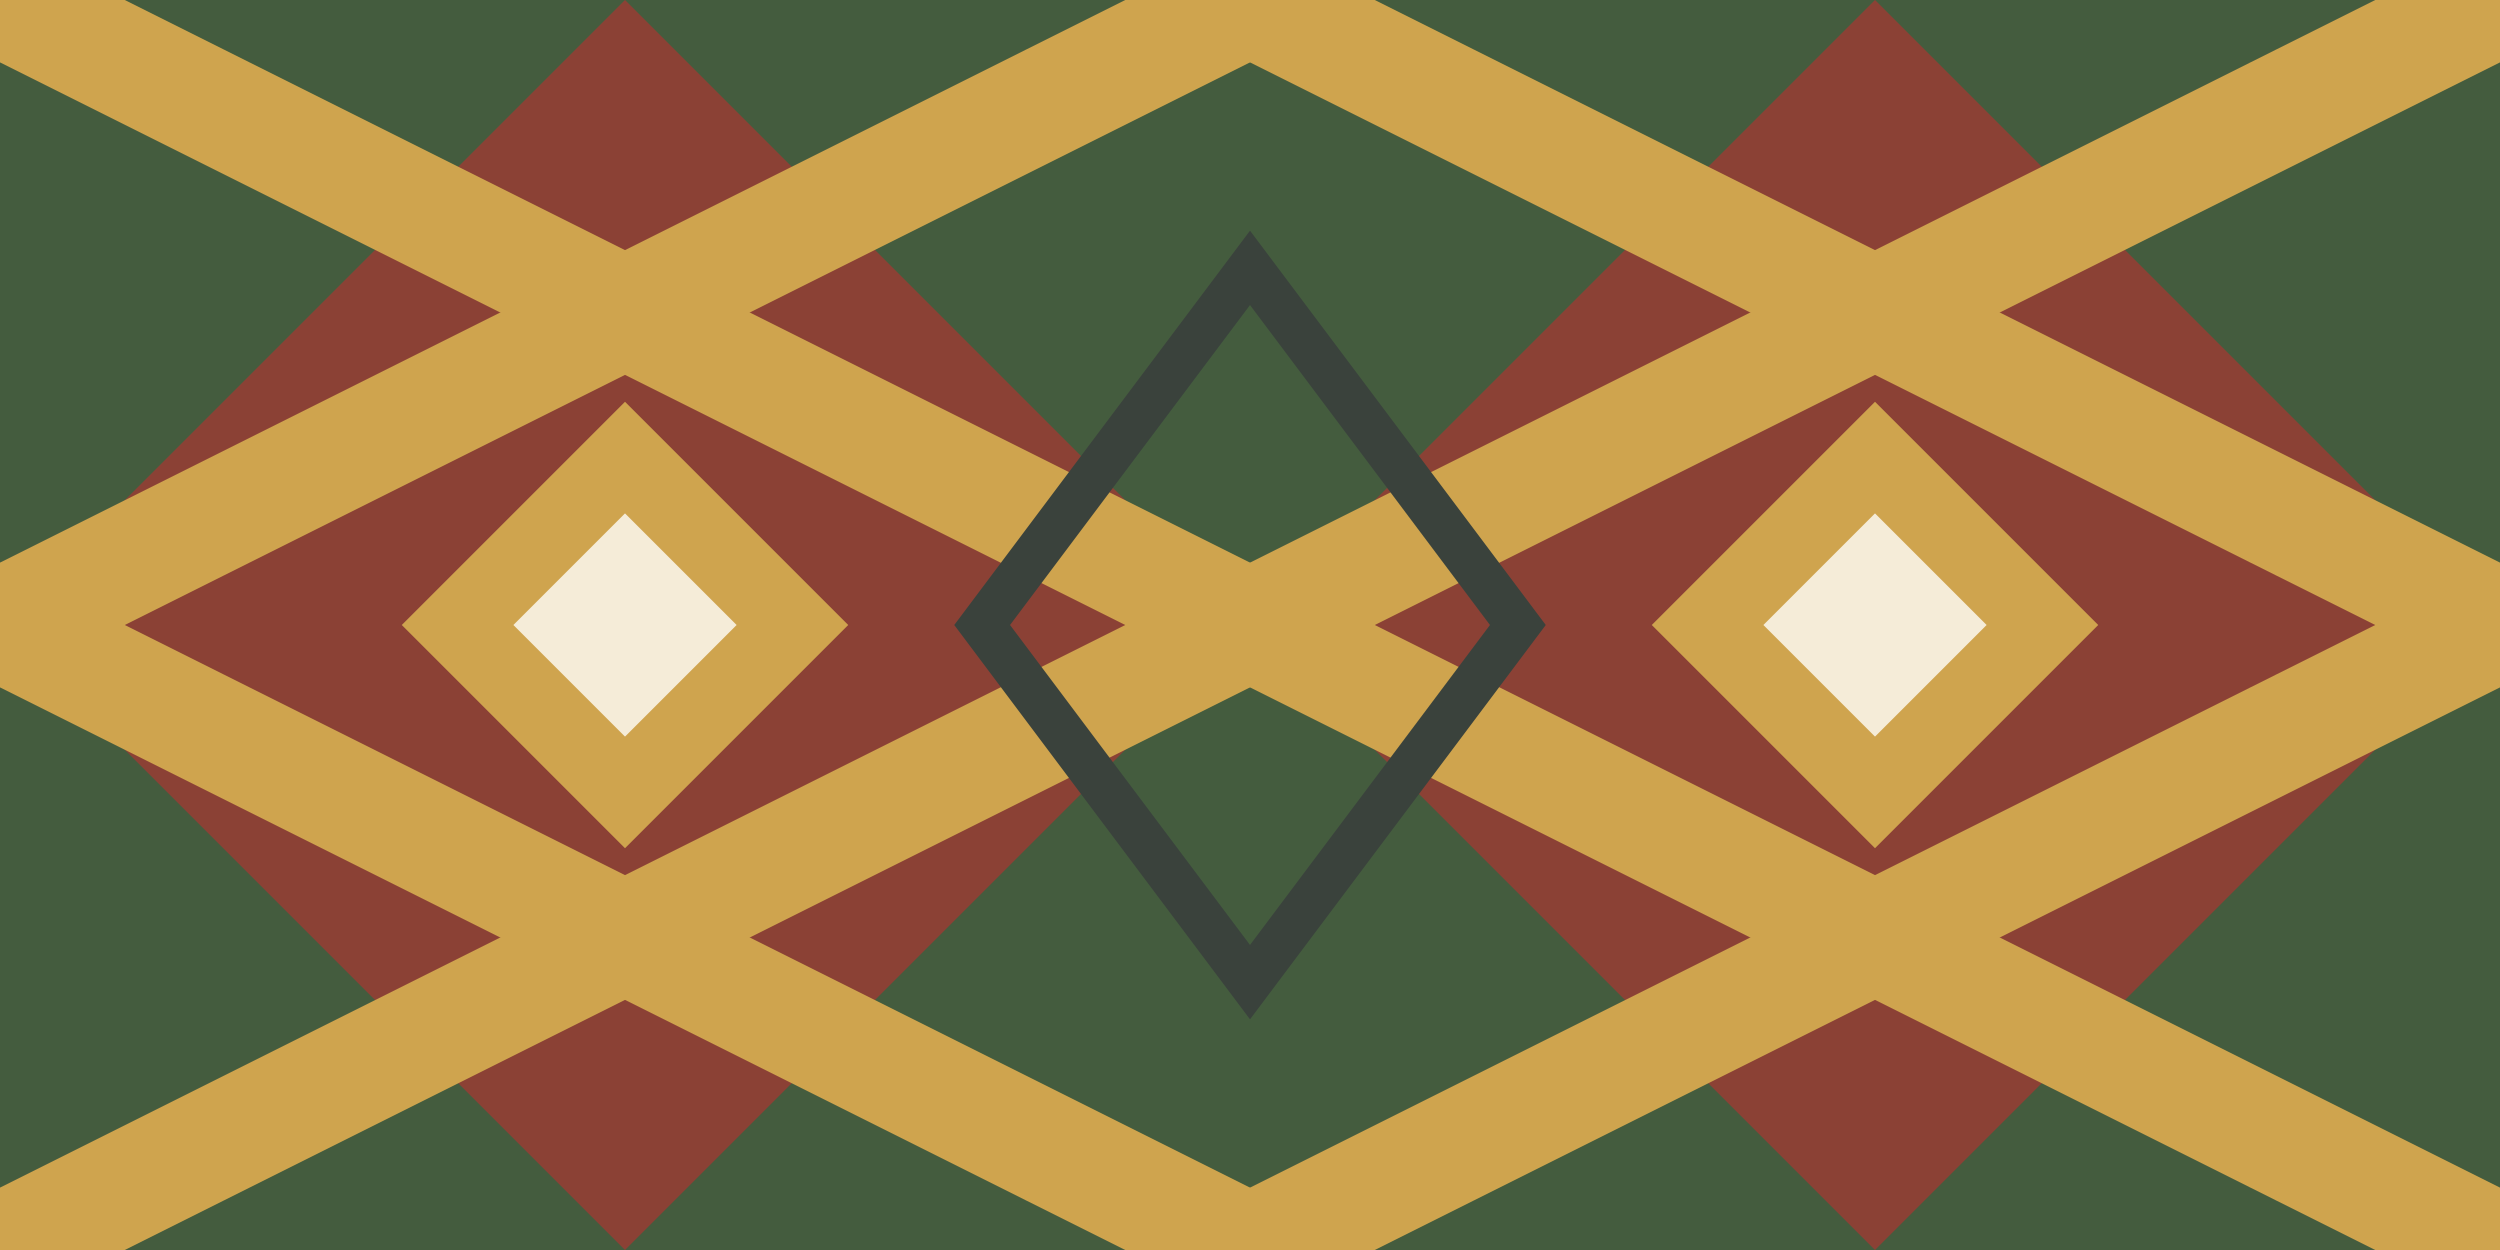
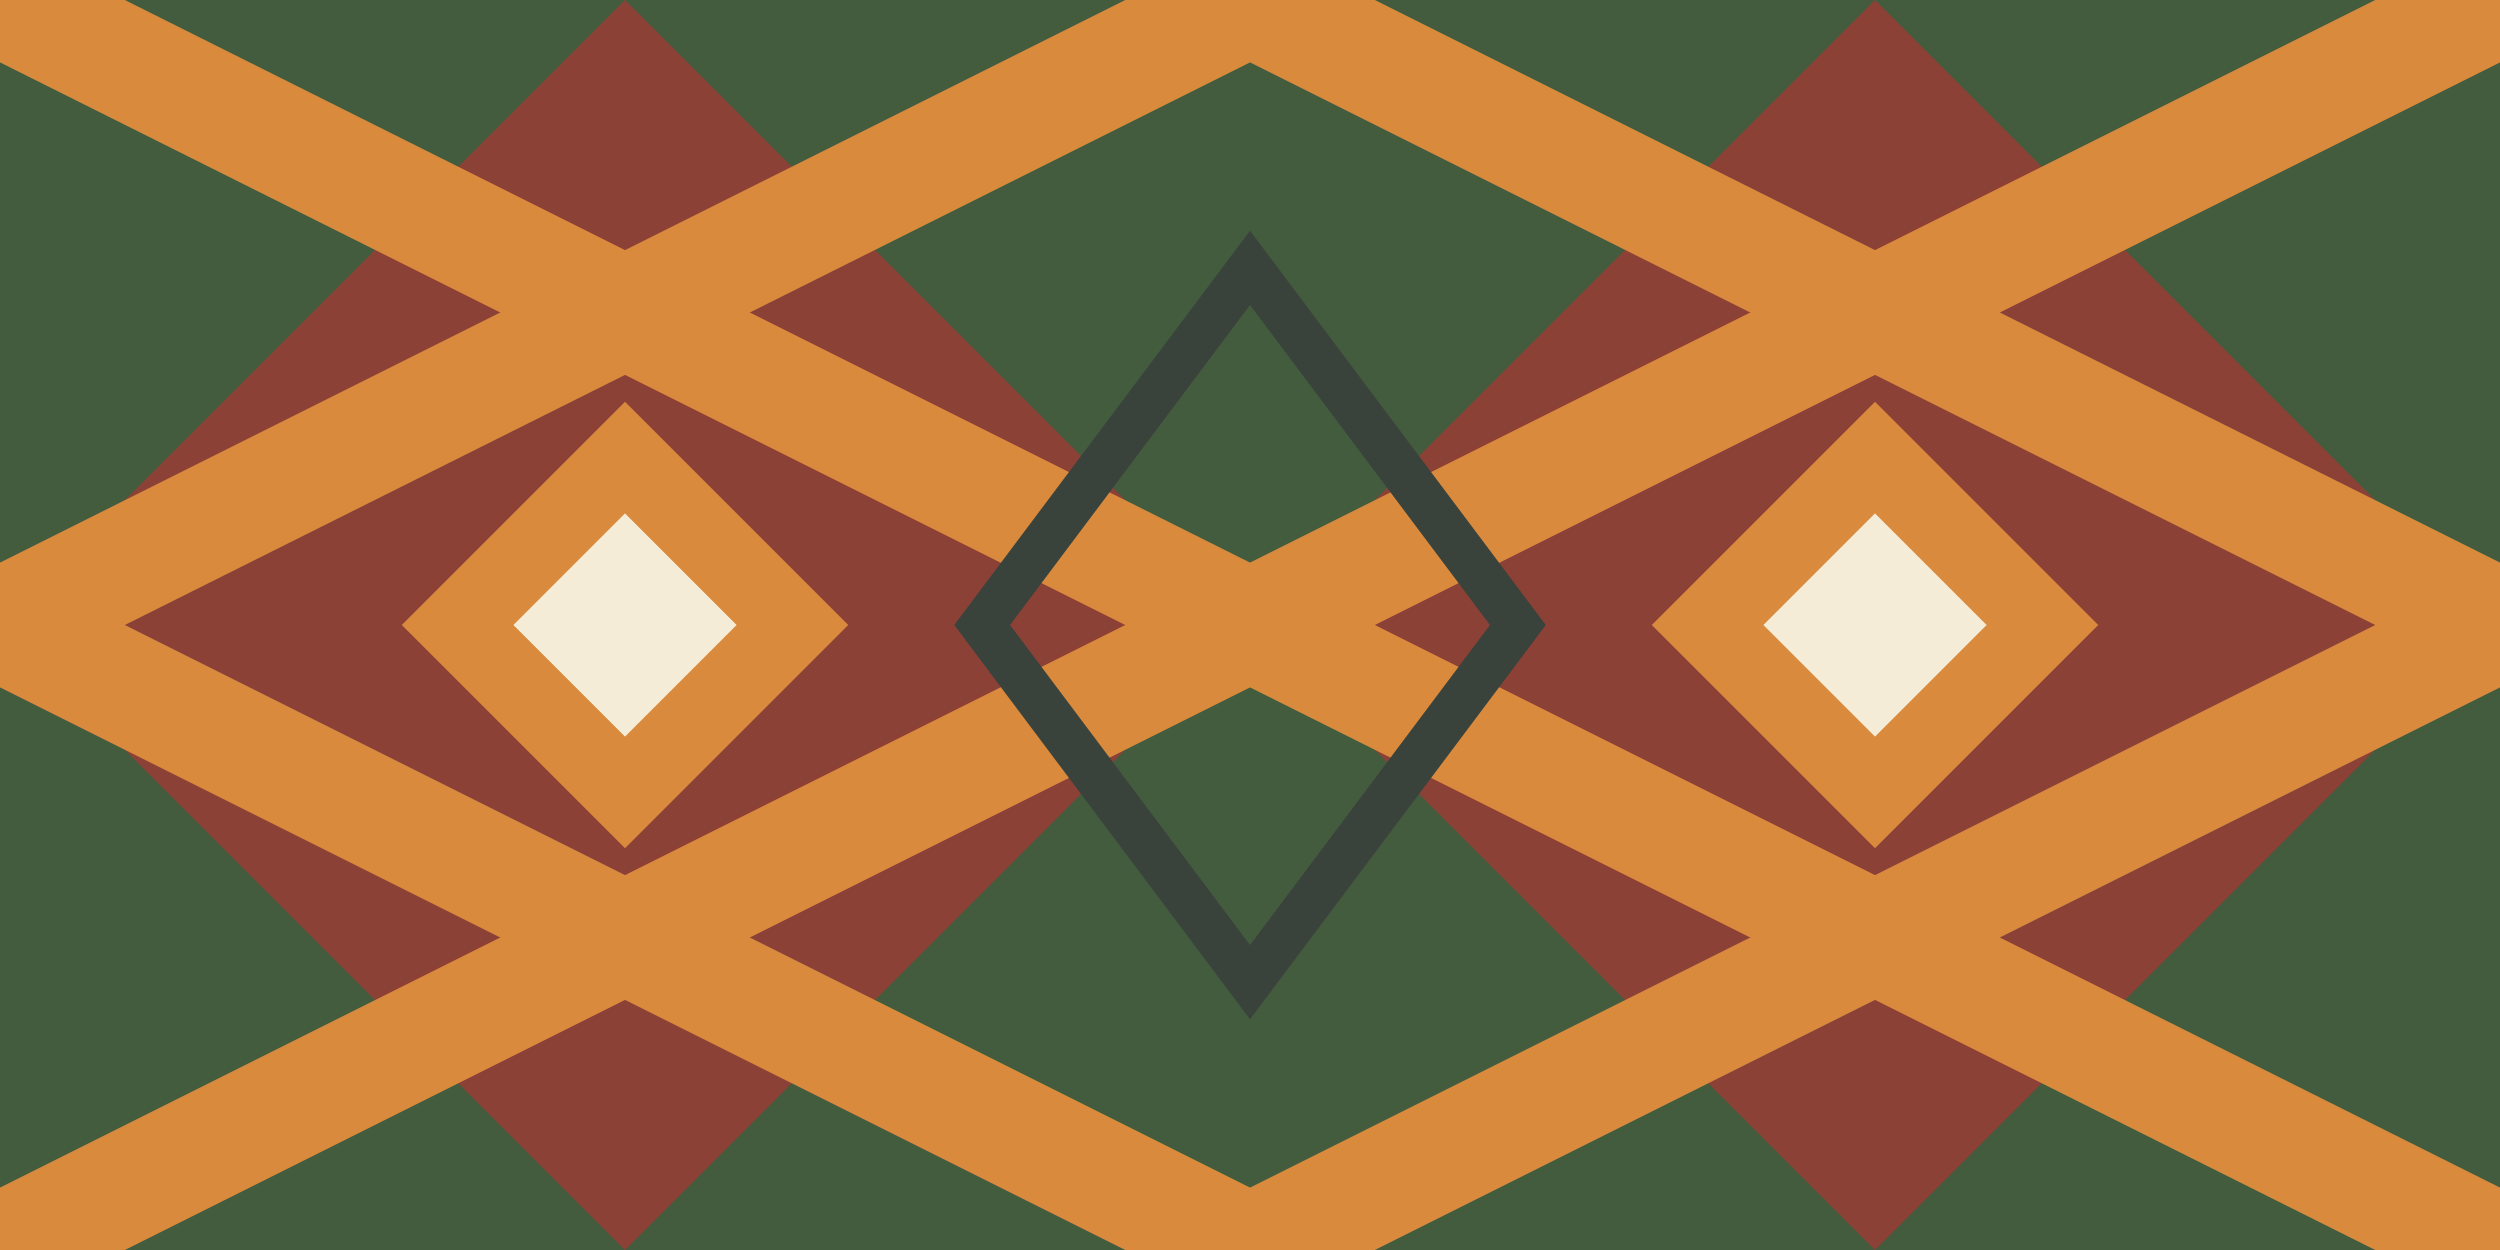
<svg xmlns="http://www.w3.org/2000/svg" width="56" height="28" viewBox="0 0 56 28">
  <rect width="56" height="28" fill="#445C3E" />
  <polygon points="14,0 28,14 14,28 0,14" fill="#8B4135" />
  <polygon points="42,0 56,14 42,28 28,14" fill="#8B4135" />
-   <line x1="0" y1="0" x2="28" y2="14" stroke="#CFA44E" stroke-width="2.5" />
-   <line x1="28" y1="14" x2="0" y2="28" stroke="#CFA44E" stroke-width="2.5" />
-   <line x1="28" y1="0" x2="0" y2="14" stroke="#CFA44E" stroke-width="2.5" />
-   <line x1="0" y1="14" x2="28" y2="28" stroke="#CFA44E" stroke-width="2.5" />
-   <line x1="28" y1="0" x2="56" y2="14" stroke="#CFA44E" stroke-width="2.5" />
-   <line x1="56" y1="14" x2="28" y2="28" stroke="#CFA44E" stroke-width="2.5" />
-   <line x1="56" y1="0" x2="28" y2="14" stroke="#CFA44E" stroke-width="2.5" />
-   <line x1="28" y1="14" x2="56" y2="28" stroke="#CFA44E" stroke-width="2.5" />
+   <line x1="0" y1="0" x2="28" y2="14" stroke="#D98A3D" stroke-width="2.5" />
+   <line x1="28" y1="14" x2="0" y2="28" stroke="#D98A3D" stroke-width="2.5" />
+   <line x1="28" y1="0" x2="0" y2="14" stroke="#D98A3D" stroke-width="2.5" />
+   <line x1="0" y1="14" x2="28" y2="28" stroke="#D98A3D" stroke-width="2.5" />
+   <line x1="28" y1="0" x2="56" y2="14" stroke="#D98A3D" stroke-width="2.5" />
+   <line x1="56" y1="14" x2="28" y2="28" stroke="#D98A3D" stroke-width="2.5" />
+   <line x1="56" y1="0" x2="28" y2="14" stroke="#D98A3D" stroke-width="2.5" />
+   <line x1="28" y1="14" x2="56" y2="28" stroke="#D98A3D" stroke-width="2.5" />
  <polygon points="28,6 34,14 28,22 22,14" fill="none" stroke="#3A423C" stroke-width="1" />
-   <polygon points="14,9 19,14 14,19 9,14" fill="#CFA44E" />
-   <polygon points="42,9 47,14 42,19 37,14" fill="#CFA44E" />
+   <polygon points="14,9 19,14 14,19 9,14" fill="#D98A3D" />
+   <polygon points="42,9 47,14 42,19 37,14" fill="#D98A3D" />
  <polygon points="14,11.5 16.5,14 14,16.5 11.5,14" fill="#F5ECD8" />
  <polygon points="42,11.5 44.5,14 42,16.5 39.5,14" fill="#F5ECD8" />
</svg>
